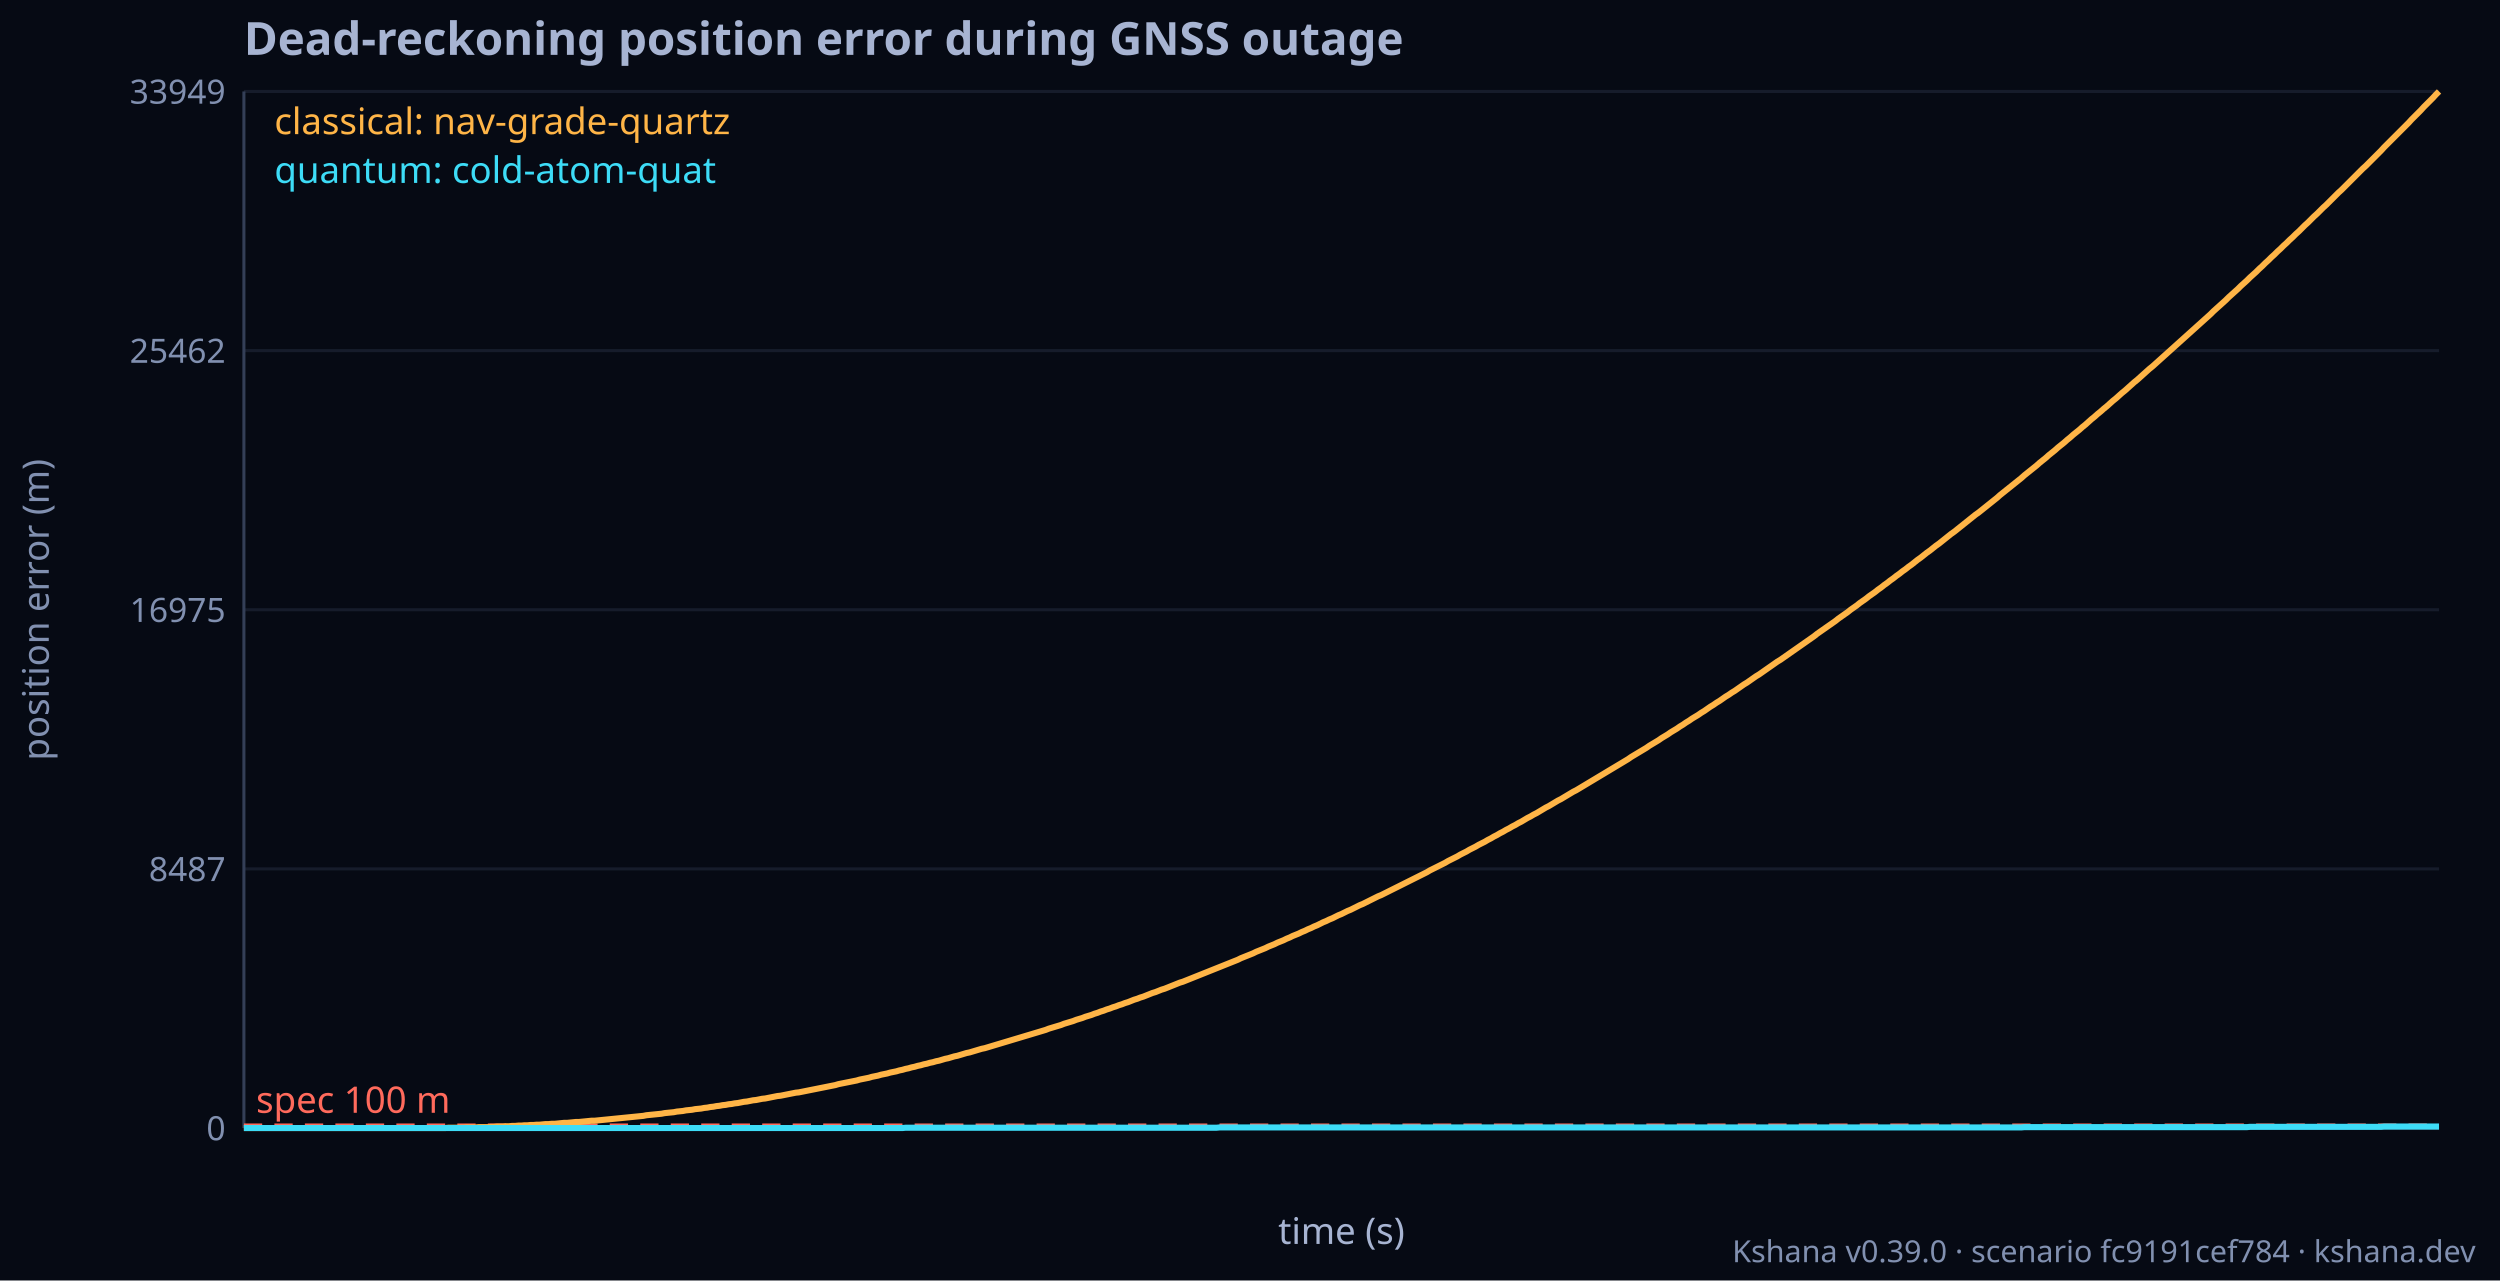
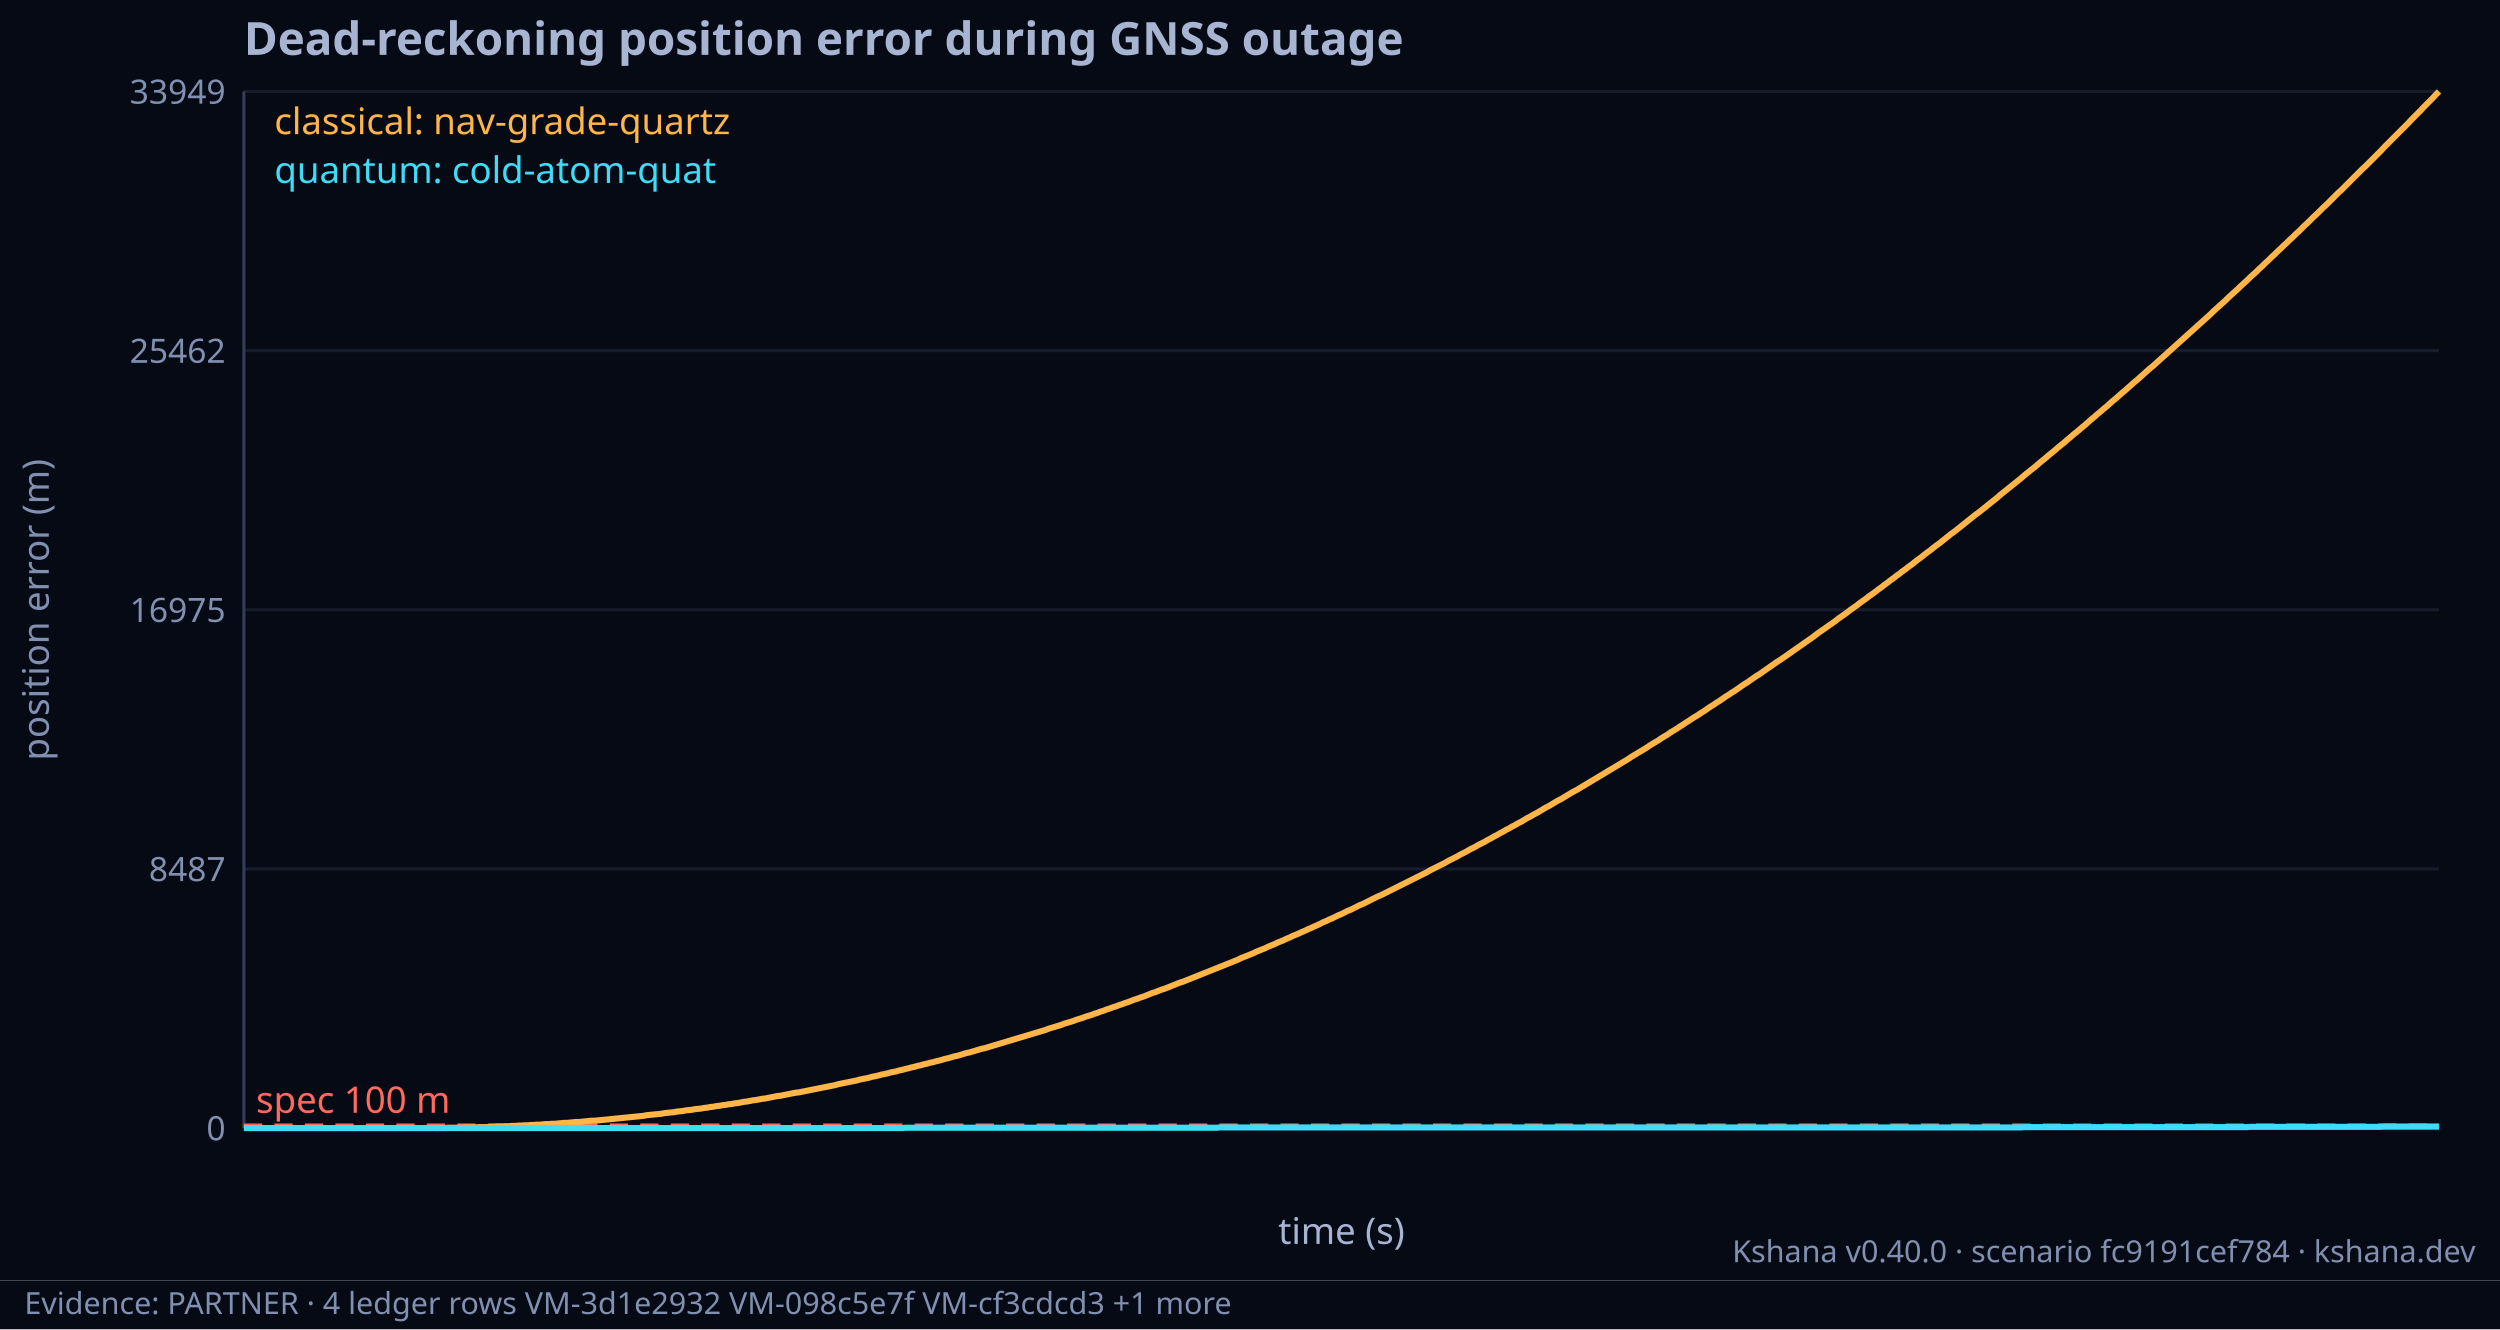
- <svg xmlns="http://www.w3.org/2000/svg" width="820" height="420" font-family="Geist, ui-sans-serif, system-ui, sans-serif" font-size="12" fill="#A7B4D2">
+ <svg xmlns="http://www.w3.org/2000/svg" width="820" height="436" font-family="Geist, ui-sans-serif, system-ui, sans-serif" font-size="12" fill="#A7B4D2">
  <rect width="820" height="420" fill="#060A14" />
  <text x="80" y="18" font-size="15" font-weight="bold">Dead-reckoning position error during GNSS outage</text>
  <line x1="80" y1="370.0" x2="800" y2="370.0" stroke="#161C2B" />
  <text x="74" y="374.0" text-anchor="end" fill="#8190B0" font-size="11">0</text>
  <line x1="80" y1="285.0" x2="800" y2="285.0" stroke="#161C2B" />
  <text x="74" y="289.0" text-anchor="end" fill="#8190B0" font-size="11">8487</text>
  <line x1="80" y1="200.0" x2="800" y2="200.0" stroke="#161C2B" />
  <text x="74" y="204.0" text-anchor="end" fill="#8190B0" font-size="11">16975</text>
  <line x1="80" y1="115.0" x2="800" y2="115.0" stroke="#161C2B" />
  <text x="74" y="119.0" text-anchor="end" fill="#8190B0" font-size="11">25462</text>
  <line x1="80" y1="30.0" x2="800" y2="30.0" stroke="#161C2B" />
  <text x="74" y="34.0" text-anchor="end" fill="#8190B0" font-size="11">33949</text>
  <text x="16" y="200.0" text-anchor="middle" fill="#8190B0" font-size="12" transform="rotate(-90 16 200.0)">position error (m)</text>
  <line x1="80" y1="30" x2="80" y2="370" stroke="#343F57" />
  <line x1="80" y1="370" x2="800" y2="370" stroke="#343F57" />
  <line x1="80" y1="369.0" x2="800" y2="369.0" stroke="#FF6A5C" stroke-dasharray="6 4" />
  <text x="84" y="365.0" fill="#FF6A5C">spec 100 m</text>
  <polyline fill="none" stroke="#FFB547" stroke-width="2" points="80.0,370.0 81.0,370.0 82.0,370.0 83.0,370.0 84.0,370.0 85.0,370.0 86.0,370.0 87.0,370.0 88.0,370.0 89.0,370.0 90.0,370.0 91.0,370.0 92.0,370.0 93.0,370.0 94.0,370.0 95.0,370.0 96.0,370.0 97.0,370.0 98.0,370.0 99.0,370.0 100.0,370.0 101.0,370.0 102.0,370.0 103.0,370.0 104.0,370.0 105.0,370.0 106.0,370.0 107.0,370.0 108.0,370.0 109.0,370.0 110.0,370.0 111.0,370.0 112.0,370.0 113.0,370.0 114.0,370.0 115.0,370.0 116.0,370.0 117.0,370.0 118.0,370.0 119.0,370.0 120.0,370.0 121.0,370.0 122.0,370.0 123.0,370.0 124.0,370.0 125.0,370.0 126.0,370.0 127.0,370.0 128.0,370.0 129.0,370.0 130.0,370.0 131.0,370.0 132.0,370.0 133.0,370.0 134.0,370.0 135.0,370.0 136.0,370.0 137.0,370.0 138.0,370.0 139.0,370.0 140.0,370.0 141.0,370.0 142.0,370.0 143.0,370.0 144.0,370.0 145.0,370.0 146.0,370.0 147.0,369.9 148.0,369.9 149.0,369.9 150.0,369.9 151.0,369.9 152.0,369.9 153.0,369.8 154.0,369.8 155.0,369.8 156.0,369.8 157.0,369.7 158.0,369.7 159.0,369.7 160.0,369.7 161.0,369.6 162.0,369.6 163.0,369.5 164.0,369.5 165.0,369.5 166.0,369.4 167.0,369.4 168.0,369.3 169.0,369.3 170.0,369.2 171.0,369.2 172.0,369.1 173.0,369.1 174.0,369.0 175.0,369.0 176.0,368.9 177.0,368.9 178.0,368.8 179.0,368.7 180.0,368.7 181.0,368.6 182.0,368.6 183.0,368.5 184.0,368.4 185.0,368.3 186.0,368.3 187.0,368.2 188.0,368.1 189.0,368.0 190.0,368.0 191.0,367.9 192.0,367.8 193.0,367.7 194.0,367.6 195.0,367.6 196.0,367.5 197.0,367.4 198.0,367.3 199.0,367.2 200.0,367.1 201.0,367.0 202.0,366.9 203.0,366.8 204.0,366.7 205.0,366.6 206.0,366.5 207.0,366.4 208.0,366.3 209.0,366.2 210.0,366.1 211.0,366.0 212.0,365.8 213.0,365.7 214.0,365.6 215.0,365.5 216.0,365.4 217.0,365.3 218.0,365.1 219.0,365.0 220.0,364.9 221.0,364.8 222.0,364.6 223.0,364.5 224.0,364.4 225.0,364.2 226.0,364.1 227.0,364.0 228.0,363.8 229.0,363.7 230.0,363.6 231.0,363.4 232.0,363.3 233.0,363.1 234.0,363.0 235.0,362.8 236.0,362.7 237.0,362.5 238.0,362.4 239.0,362.2 240.0,362.1 241.0,361.9 242.0,361.8 243.0,361.6 244.0,361.4 245.0,361.3 246.0,361.1 247.0,360.9 248.0,360.8 249.0,360.6 250.0,360.4 251.0,360.3 252.0,360.1 253.0,359.9 254.0,359.7 255.0,359.5 256.0,359.4 257.0,359.2 258.0,359.0 259.0,358.8 260.0,358.6 261.0,358.4 262.0,358.3 263.0,358.1 264.0,357.9 265.0,357.7 266.0,357.5 267.0,357.3 268.0,357.1 269.0,356.9 270.0,356.7 271.0,356.5 272.0,356.3 273.0,356.1 274.0,355.9 275.0,355.6 276.0,355.4 277.0,355.2 278.0,355.0 279.0,354.8 280.0,354.6 281.0,354.4 282.0,354.1 283.0,353.9 284.0,353.7 285.0,353.5 286.0,353.2 287.0,353.0 288.0,352.8 289.0,352.5 290.0,352.3 291.0,352.1 292.0,351.8 293.0,351.6 294.0,351.4 295.0,351.1 296.0,350.9 297.0,350.6 298.0,350.4 299.0,350.1 300.0,349.9 301.0,349.6 302.0,349.4 303.0,349.1 304.0,348.9 305.0,348.6 306.0,348.4 307.0,348.1 308.0,347.9 309.0,347.6 310.0,347.3 311.0,347.1 312.0,346.8 313.0,346.5 314.0,346.3 315.0,346.0 316.0,345.7 317.0,345.4 318.0,345.2 319.0,344.9 320.0,344.6 321.0,344.3 322.0,344.0 323.0,343.8 324.0,343.5 325.0,343.2 326.0,342.9 327.0,342.6 328.0,342.3 329.0,342.0 330.0,341.7 331.0,341.4 332.0,341.1 333.0,340.8 334.0,340.5 335.0,340.2 336.0,339.9 337.0,339.6 338.0,339.3 339.0,339.0 340.0,338.7 341.0,338.4 342.0,338.1 343.0,337.8 344.0,337.4 345.0,337.1 346.0,336.8 347.0,336.5 348.0,336.2 349.0,335.8 350.0,335.5 351.0,335.2 352.0,334.9 353.0,334.5 354.0,334.2 355.0,333.9 356.0,333.5 357.0,333.2 358.0,332.9 359.0,332.5 360.0,332.2 361.0,331.8 362.0,331.5 363.0,331.1 364.0,330.8 365.0,330.4 366.0,330.1 367.0,329.7 368.0,329.4 369.0,329.0 370.0,328.7 371.0,328.3 372.0,327.9 373.0,327.6 374.0,327.2 375.0,326.9 376.0,326.5 377.0,326.1 378.0,325.7 379.0,325.4 380.0,325.0 381.0,324.6 382.0,324.3 383.0,323.9 384.0,323.5 385.0,323.1 386.0,322.7 387.0,322.3 388.0,322.0 389.0,321.6 390.0,321.2 391.0,320.8 392.0,320.4 393.0,320.0 394.0,319.6 395.0,319.2 396.0,318.8 397.0,318.4 398.0,318.0 399.0,317.6 400.0,317.2 401.0,316.8 402.0,316.4 403.0,316.0 404.0,315.6 405.0,315.2 406.0,314.8 407.0,314.3 408.0,313.9 409.0,313.5 410.0,313.1 411.0,312.7 412.0,312.2 413.0,311.8 414.0,311.4 415.0,311.0 416.0,310.5 417.0,310.1 418.0,309.7 419.0,309.2 420.0,308.8 421.0,308.4 422.0,307.9 423.0,307.5 424.0,307.0 425.0,306.6 426.0,306.2 427.0,305.7 428.0,305.3 429.0,304.8 430.0,304.4 431.0,303.9 432.0,303.5 433.0,303.0 434.0,302.5 435.0,302.1 436.0,301.6 437.0,301.2 438.0,300.7 439.0,300.2 440.0,299.8 441.0,299.3 442.0,298.8 443.0,298.4 444.0,297.9 445.0,297.4 446.0,296.9 447.0,296.5 448.0,296.0 449.0,295.5 450.0,295.0 451.0,294.5 452.0,294.0 453.0,293.6 454.0,293.1 455.0,292.6 456.0,292.1 457.0,291.6 458.0,291.1 459.0,290.6 460.0,290.1 461.0,289.6 462.0,289.1 463.0,288.6 464.0,288.1 465.0,287.6 466.0,287.1 467.0,286.6 468.0,286.1 469.0,285.5 470.0,285.0 471.0,284.5 472.0,284.0 473.0,283.5 474.0,283.0 475.0,282.4 476.0,281.9 477.0,281.4 478.0,280.9 479.0,280.3 480.0,279.8 481.0,279.3 482.0,278.7 483.0,278.2 484.0,277.7 485.0,277.1 486.0,276.6 487.0,276.1 488.0,275.5 489.0,275.0 490.0,274.4 491.0,273.9 492.0,273.3 493.0,272.8 494.0,272.2 495.0,271.7 496.0,271.1 497.0,270.6 498.0,270.0 499.0,269.5 500.0,268.9 501.0,268.3 502.0,267.8 503.0,267.2 504.0,266.7 505.0,266.1 506.0,265.5 507.0,264.9 508.0,264.4 509.0,263.8 510.0,263.2 511.0,262.6 512.0,262.1 513.0,261.5 514.0,260.9 515.0,260.3 516.0,259.7 517.0,259.2 518.0,258.6 519.0,258.0 520.0,257.4 521.0,256.8 522.0,256.2 523.0,255.6 524.0,255.0 525.0,254.4 526.0,253.8 527.0,253.2 528.0,252.6 529.0,252.0 530.0,251.4 531.0,250.8 532.0,250.2 533.0,249.6 534.0,249.0 535.0,248.3 536.0,247.7 537.0,247.1 538.0,246.5 539.0,245.9 540.0,245.3 541.0,244.6 542.0,244.0 543.0,243.4 544.0,242.8 545.0,242.1 546.0,241.5 547.0,240.9 548.0,240.2 549.0,239.6 550.0,239.0 551.0,238.3 552.0,237.7 553.0,237.0 554.0,236.4 555.0,235.7 556.0,235.1 557.0,234.5 558.0,233.8 559.0,233.2 560.0,232.5 561.0,231.8 562.0,231.2 563.0,230.5 564.0,229.9 565.0,229.2 566.0,228.5 567.0,227.9 568.0,227.2 569.0,226.6 570.0,225.9 571.0,225.2 572.0,224.5 573.0,223.9 574.0,223.2 575.0,222.5 576.0,221.8 577.0,221.2 578.0,220.5 579.0,219.8 580.0,219.1 581.0,218.4 582.0,217.7 583.0,217.0 584.0,216.4 585.0,215.7 586.0,215.0 587.0,214.3 588.0,213.6 589.0,212.9 590.0,212.2 591.0,211.5 592.0,210.8 593.0,210.1 594.0,209.4 595.0,208.7 596.0,207.9 597.0,207.2 598.0,206.5 599.0,205.8 600.0,205.1 601.0,204.4 602.0,203.7 603.0,202.9 604.0,202.2 605.0,201.5 606.0,200.8 607.0,200.0 608.0,199.3 609.0,198.6 610.0,197.8 611.0,197.1 612.0,196.4 613.0,195.6 614.0,194.9 615.0,194.2 616.0,193.4 617.0,192.7 618.0,191.9 619.0,191.2 620.0,190.4 621.0,189.7 622.0,188.9 623.0,188.2 624.0,187.4 625.0,186.7 626.0,185.9 627.0,185.2 628.0,184.4 629.0,183.6 630.0,182.9 631.0,182.1 632.0,181.3 633.0,180.6 634.0,179.8 635.0,179.0 636.0,178.3 637.0,177.5 638.0,176.7 639.0,175.9 640.0,175.1 641.0,174.4 642.0,173.6 643.0,172.8 644.0,172.0 645.0,171.2 646.0,170.4 647.0,169.6 648.0,168.8 649.0,168.1 650.0,167.3 651.0,166.5 652.0,165.7 653.0,164.9 654.0,164.1 655.0,163.3 656.0,162.4 657.0,161.6 658.0,160.8 659.0,160.0 660.0,159.2 661.0,158.4 662.0,157.6 663.0,156.8 664.0,155.9 665.0,155.1 666.0,154.3 667.0,153.5 668.0,152.7 669.0,151.8 670.0,151.0 671.0,150.2 672.0,149.3 673.0,148.5 674.0,147.7 675.0,146.8 676.0,146.0 677.0,145.2 678.0,144.3 679.0,143.5 680.0,142.6 681.0,141.8 682.0,141.0 683.0,140.1 684.0,139.3 685.0,138.4 686.0,137.5 687.0,136.7 688.0,135.8 689.0,135.0 690.0,134.1 691.0,133.3 692.0,132.4 693.0,131.5 694.0,130.7 695.0,129.8 696.0,128.9 697.0,128.1 698.0,127.2 699.0,126.3 700.0,125.4 701.0,124.6 702.0,123.7 703.0,122.8 704.0,121.9 705.0,121.0 706.0,120.2 707.0,119.3 708.0,118.4 709.0,117.5 710.0,116.6 711.0,115.7 712.0,114.8 713.0,113.9 714.0,113.0 715.0,112.1 716.0,111.2 717.0,110.3 718.0,109.4 719.0,108.5 720.0,107.6 721.0,106.7 722.0,105.8 723.0,104.9 724.0,104.0 725.0,103.1 726.0,102.1 727.0,101.2 728.0,100.3 729.0,99.4 730.0,98.5 731.0,97.5 732.0,96.6 733.0,95.7 734.0,94.8 735.0,93.8 736.0,92.9 737.0,92.0 738.0,91.0 739.0,90.1 740.0,89.2 741.0,88.2 742.0,87.3 743.0,86.3 744.0,85.4 745.0,84.4 746.0,83.5 747.0,82.5 748.0,81.6 749.0,80.6 750.0,79.7 751.0,78.7 752.0,77.8 753.0,76.8 754.0,75.9 755.0,74.9 756.0,73.9 757.0,73.0 758.0,72.0 759.0,71.0 760.0,70.1 761.0,69.1 762.0,68.1 763.0,67.2 764.0,66.2 765.0,65.2 766.0,64.2 767.0,63.2 768.0,62.3 769.0,61.3 770.0,60.3 771.0,59.3 772.0,58.3 773.0,57.3 774.0,56.3 775.0,55.3 776.0,54.4 777.0,53.4 778.0,52.4 779.0,51.4 780.0,50.4 781.0,49.4 782.0,48.3 783.0,47.3 784.0,46.3 785.0,45.3 786.0,44.3 787.0,43.3 788.0,42.3 789.0,41.3 790.0,40.3 791.0,39.2 792.0,38.2 793.0,37.2 794.0,36.2 795.0,35.1 796.0,34.1 797.0,33.1 798.0,32.1 799.0,31.0 800.0,30.0" />
  <polyline fill="none" stroke="#3DDCF7" stroke-width="2" points="80.0,370.0 81.0,370.0 82.0,370.0 83.0,370.0 84.0,370.0 85.0,370.0 86.0,370.0 87.0,370.0 88.0,370.0 89.0,370.0 90.0,370.0 91.0,370.0 92.0,370.0 93.0,370.0 94.0,370.0 95.0,370.0 96.0,370.0 97.0,370.0 98.0,370.0 99.0,370.0 100.0,370.0 101.0,370.0 102.0,370.0 103.0,370.0 104.0,370.0 105.0,370.0 106.0,370.0 107.0,370.0 108.0,370.0 109.0,370.0 110.0,370.0 111.0,370.0 112.0,370.0 113.0,370.0 114.0,370.0 115.0,370.0 116.0,370.0 117.0,370.0 118.0,370.0 119.0,370.0 120.0,370.0 121.0,370.0 122.0,370.0 123.0,370.0 124.0,370.0 125.0,370.0 126.0,370.0 127.0,370.0 128.0,370.0 129.0,370.0 130.0,370.0 131.0,370.0 132.0,370.0 133.0,370.0 134.0,370.0 135.0,370.0 136.0,370.0 137.0,370.0 138.0,370.0 139.0,370.0 140.0,370.0 141.0,370.0 142.0,370.0 143.0,370.0 144.0,370.0 145.0,370.0 146.0,370.0 147.0,370.0 148.0,370.0 149.0,370.0 150.0,370.0 151.0,370.0 152.0,370.0 153.0,370.0 154.0,370.0 155.0,370.0 156.0,370.0 157.0,370.0 158.0,370.0 159.0,370.0 160.0,370.0 161.0,370.0 162.0,370.0 163.0,370.0 164.0,370.0 165.0,370.0 166.0,370.0 167.0,370.0 168.0,370.0 169.0,370.0 170.0,370.0 171.0,370.0 172.0,370.0 173.0,370.0 174.0,370.0 175.0,370.0 176.0,370.0 177.0,370.0 178.0,370.0 179.0,370.0 180.0,370.0 181.0,370.0 182.0,370.0 183.0,370.0 184.0,370.0 185.0,370.0 186.0,370.0 187.0,370.0 188.0,370.0 189.0,370.0 190.0,370.0 191.0,370.0 192.0,370.0 193.0,370.0 194.0,370.0 195.0,370.0 196.0,370.0 197.0,370.0 198.0,370.0 199.0,370.0 200.0,370.0 201.0,370.0 202.0,370.0 203.0,370.0 204.0,370.0 205.0,370.0 206.0,370.0 207.0,370.0 208.0,370.0 209.0,370.0 210.0,370.0 211.0,370.0 212.0,370.0 213.0,370.0 214.0,370.0 215.0,370.0 216.0,370.0 217.0,370.0 218.0,370.0 219.0,370.0 220.0,370.0 221.0,370.0 222.0,370.0 223.0,370.0 224.0,370.0 225.0,370.0 226.0,370.0 227.0,370.0 228.0,370.0 229.0,370.0 230.0,370.0 231.0,370.0 232.0,370.0 233.0,370.0 234.0,370.0 235.0,370.0 236.0,370.0 237.0,370.0 238.0,370.0 239.0,370.0 240.0,370.0 241.0,370.0 242.0,370.0 243.0,370.0 244.0,370.0 245.0,370.0 246.0,370.0 247.0,370.0 248.0,370.0 249.0,370.0 250.0,370.0 251.0,370.0 252.0,370.0 253.0,370.0 254.0,370.0 255.0,370.0 256.0,370.0 257.0,370.0 258.0,370.0 259.0,370.0 260.0,370.0 261.0,370.0 262.0,370.0 263.0,370.0 264.0,370.0 265.0,370.0 266.0,370.0 267.0,370.0 268.0,370.0 269.0,370.0 270.0,370.0 271.0,370.0 272.0,370.0 273.0,370.0 274.0,370.0 275.0,370.0 276.0,370.0 277.0,370.0 278.0,370.0 279.0,370.0 280.0,370.0 281.0,370.0 282.0,370.0 283.0,370.0 284.0,370.0 285.0,370.0 286.0,370.0 287.0,370.0 288.0,370.0 289.0,370.0 290.0,370.0 291.0,370.0 292.0,370.0 293.0,370.0 294.0,370.0 295.0,370.0 296.0,370.0 297.0,369.9 298.0,369.9 299.0,369.9 300.0,369.9 301.0,369.9 302.0,369.9 303.0,369.9 304.0,369.9 305.0,369.9 306.0,369.9 307.0,369.9 308.0,369.9 309.0,369.9 310.0,369.9 311.0,369.9 312.0,369.9 313.0,369.9 314.0,369.9 315.0,369.9 316.0,369.9 317.0,369.9 318.0,369.9 319.0,369.9 320.0,369.9 321.0,369.9 322.0,369.9 323.0,369.9 324.0,369.9 325.0,369.9 326.0,369.9 327.0,369.9 328.0,369.9 329.0,369.9 330.0,369.9 331.0,369.9 332.0,369.9 333.0,369.9 334.0,369.9 335.0,369.9 336.0,369.9 337.0,369.9 338.0,369.9 339.0,369.9 340.0,369.9 341.0,369.9 342.0,369.9 343.0,369.9 344.0,369.9 345.0,369.9 346.0,369.9 347.0,369.9 348.0,369.9 349.0,369.9 350.0,369.9 351.0,369.9 352.0,369.9 353.0,369.9 354.0,369.9 355.0,369.9 356.0,369.9 357.0,369.9 358.0,369.9 359.0,369.9 360.0,369.9 361.0,369.9 362.0,369.9 363.0,369.9 364.0,369.9 365.0,369.9 366.0,369.9 367.0,369.9 368.0,369.9 369.0,369.9 370.0,369.9 371.0,369.9 372.0,369.9 373.0,369.9 374.0,369.9 375.0,369.9 376.0,369.9 377.0,369.9 378.0,369.9 379.0,369.9 380.0,369.9 381.0,369.9 382.0,369.9 383.0,369.9 384.0,369.9 385.0,369.9 386.0,369.9 387.0,369.9 388.0,369.9 389.0,369.9 390.0,369.9 391.0,369.9 392.0,369.9 393.0,369.9 394.0,369.9 395.0,369.9 396.0,369.9 397.0,369.9 398.0,369.9 399.0,369.9 400.0,369.8 401.0,369.8 402.0,369.8 403.0,369.8 404.0,369.8 405.0,369.8 406.0,369.8 407.0,369.8 408.0,369.8 409.0,369.8 410.0,369.8 411.0,369.8 412.0,369.8 413.0,369.8 414.0,369.8 415.0,369.8 416.0,369.8 417.0,369.8 418.0,369.8 419.0,369.8 420.0,369.8 421.0,369.8 422.0,369.8 423.0,369.8 424.0,369.8 425.0,369.8 426.0,369.8 427.0,369.8 428.0,369.8 429.0,369.8 430.0,369.8 431.0,369.8 432.0,369.8 433.0,369.8 434.0,369.8 435.0,369.8 436.0,369.8 437.0,369.8 438.0,369.8 439.0,369.8 440.0,369.8 441.0,369.8 442.0,369.8 443.0,369.8 444.0,369.8 445.0,369.8 446.0,369.8 447.0,369.8 448.0,369.8 449.0,369.8 450.0,369.8 451.0,369.8 452.0,369.8 453.0,369.8 454.0,369.8 455.0,369.8 456.0,369.8 457.0,369.8 458.0,369.8 459.0,369.8 460.0,369.8 461.0,369.8 462.0,369.8 463.0,369.8 464.0,369.8 465.0,369.8 466.0,369.8 467.0,369.8 468.0,369.8 469.0,369.8 470.0,369.8 471.0,369.8 472.0,369.8 473.0,369.8 474.0,369.8 475.0,369.8 476.0,369.8 477.0,369.8 478.0,369.8 479.0,369.8 480.0,369.8 481.0,369.8 482.0,369.8 483.0,369.8 484.0,369.8 485.0,369.8 486.0,369.8 487.0,369.8 488.0,369.8 489.0,369.8 490.0,369.8 491.0,369.8 492.0,369.8 493.0,369.8 494.0,369.8 495.0,369.8 496.0,369.8 497.0,369.8 498.0,369.8 499.0,369.8 500.0,369.8 501.0,369.8 502.0,369.8 503.0,369.8 504.0,369.8 505.0,369.8 506.0,369.8 507.0,369.8 508.0,369.8 509.0,369.8 510.0,369.8 511.0,369.8 512.0,369.8 513.0,369.8 514.0,369.8 515.0,369.8 516.0,369.8 517.0,369.8 518.0,369.8 519.0,369.8 520.0,369.8 521.0,369.8 522.0,369.8 523.0,369.8 524.0,369.8 525.0,369.8 526.0,369.8 527.0,369.8 528.0,369.8 529.0,369.8 530.0,369.8 531.0,369.8 532.0,369.8 533.0,369.8 534.0,369.8 535.0,369.8 536.0,369.8 537.0,369.8 538.0,369.8 539.0,369.8 540.0,369.8 541.0,369.8 542.0,369.8 543.0,369.8 544.0,369.8 545.0,369.8 546.0,369.8 547.0,369.8 548.0,369.8 549.0,369.8 550.0,369.8 551.0,369.8 552.0,369.8 553.0,369.8 554.0,369.8 555.0,369.8 556.0,369.8 557.0,369.8 558.0,369.8 559.0,369.8 560.0,369.8 561.0,369.8 562.0,369.8 563.0,369.8 564.0,369.8 565.0,369.8 566.0,369.8 567.0,369.8 568.0,369.8 569.0,369.8 570.0,369.8 571.0,369.8 572.0,369.8 573.0,369.8 574.0,369.8 575.0,369.8 576.0,369.8 577.0,369.8 578.0,369.8 579.0,369.8 580.0,369.8 581.0,369.8 582.0,369.8 583.0,369.8 584.0,369.8 585.0,369.8 586.0,369.8 587.0,369.8 588.0,369.8 589.0,369.8 590.0,369.8 591.0,369.8 592.0,369.8 593.0,369.8 594.0,369.8 595.0,369.8 596.0,369.8 597.0,369.8 598.0,369.8 599.0,369.8 600.0,369.8 601.0,369.8 602.0,369.8 603.0,369.8 604.0,369.8 605.0,369.8 606.0,369.8 607.0,369.8 608.0,369.8 609.0,369.8 610.0,369.8 611.0,369.8 612.0,369.8 613.0,369.8 614.0,369.8 615.0,369.8 616.0,369.8 617.0,369.8 618.0,369.8 619.0,369.8 620.0,369.8 621.0,369.8 622.0,369.8 623.0,369.8 624.0,369.8 625.0,369.8 626.0,369.8 627.0,369.8 628.0,369.8 629.0,369.8 630.0,369.8 631.0,369.8 632.0,369.8 633.0,369.8 634.0,369.8 635.0,369.8 636.0,369.8 637.0,369.8 638.0,369.8 639.0,369.8 640.0,369.8 641.0,369.8 642.0,369.8 643.0,369.8 644.0,369.8 645.0,369.8 646.0,369.8 647.0,369.8 648.0,369.8 649.0,369.8 650.0,369.8 651.0,369.8 652.0,369.8 653.0,369.8 654.0,369.8 655.0,369.8 656.0,369.8 657.0,369.8 658.0,369.8 659.0,369.8 660.0,369.8 661.0,369.8 662.0,369.8 663.0,369.8 664.0,369.7 665.0,369.7 666.0,369.7 667.0,369.7 668.0,369.7 669.0,369.7 670.0,369.7 671.0,369.7 672.0,369.7 673.0,369.7 674.0,369.7 675.0,369.7 676.0,369.7 677.0,369.7 678.0,369.7 679.0,369.7 680.0,369.7 681.0,369.7 682.0,369.7 683.0,369.7 684.0,369.7 685.0,369.7 686.0,369.7 687.0,369.7 688.0,369.7 689.0,369.7 690.0,369.7 691.0,369.7 692.0,369.7 693.0,369.7 694.0,369.7 695.0,369.7 696.0,369.7 697.0,369.7 698.0,369.7 699.0,369.7 700.0,369.7 701.0,369.7 702.0,369.7 703.0,369.7 704.0,369.7 705.0,369.7 706.0,369.7 707.0,369.7 708.0,369.7 709.0,369.7 710.0,369.7 711.0,369.7 712.0,369.7 713.0,369.7 714.0,369.7 715.0,369.7 716.0,369.7 717.0,369.7 718.0,369.7 719.0,369.7 720.0,369.7 721.0,369.7 722.0,369.7 723.0,369.7 724.0,369.7 725.0,369.7 726.0,369.7 727.0,369.7 728.0,369.7 729.0,369.7 730.0,369.7 731.0,369.7 732.0,369.7 733.0,369.7 734.0,369.7 735.0,369.7 736.0,369.7 737.0,369.7 738.0,369.6 739.0,369.6 740.0,369.6 741.0,369.6 742.0,369.6 743.0,369.6 744.0,369.6 745.0,369.6 746.0,369.6 747.0,369.6 748.0,369.6 749.0,369.6 750.0,369.6 751.0,369.6 752.0,369.6 753.0,369.6 754.0,369.6 755.0,369.6 756.0,369.6 757.0,369.6 758.0,369.6 759.0,369.6 760.0,369.6 761.0,369.6 762.0,369.6 763.0,369.6 764.0,369.6 765.0,369.6 766.0,369.6 767.0,369.6 768.0,369.6 769.0,369.6 770.0,369.6 771.0,369.6 772.0,369.6 773.0,369.6 774.0,369.6 775.0,369.6 776.0,369.6 777.0,369.6 778.0,369.6 779.0,369.6 780.0,369.6 781.0,369.6 782.0,369.5 783.0,369.5 784.0,369.5 785.0,369.5 786.0,369.5 787.0,369.5 788.0,369.5 789.0,369.5 790.0,369.5 791.0,369.5 792.0,369.5 793.0,369.5 794.0,369.5 795.0,369.5 796.0,369.5 797.0,369.5 798.0,369.5 799.0,369.5 800.0,369.5" />
  <text x="440" y="408" text-anchor="middle">time (s)</text>
  <text x="90" y="44" fill="#FFB547">classical: nav-grade-quartz</text>
  <text x="90" y="60" fill="#3DDCF7">quantum: cold-atom-quat</text>
-   <text x="812" y="414" text-anchor="end" fill="#8190B0" font-size="10" font-family="Geist, ui-sans-serif, system-ui, sans-serif">Kshana v0.39.0 · scenario fc9191cef784 · kshana.dev</text>
+   <text x="812" y="414" text-anchor="end" fill="#8190B0" font-size="10" font-family="Geist, ui-sans-serif, system-ui, sans-serif">Kshana v0.40.0 · scenario fc9191cef784 · kshana.dev</text>
+   <rect x="0" y="420" width="820" height="16" fill="#060A14" />
+   <text x="8" y="431" fill="#8190B0" font-size="10" font-family="Geist, ui-sans-serif, system-ui, sans-serif">Evidence: PARTNER · 4 ledger rows VM-3d1e2932 VM-098c5e7f VM-cf3cdcd3 +1 more</text>
</svg>
